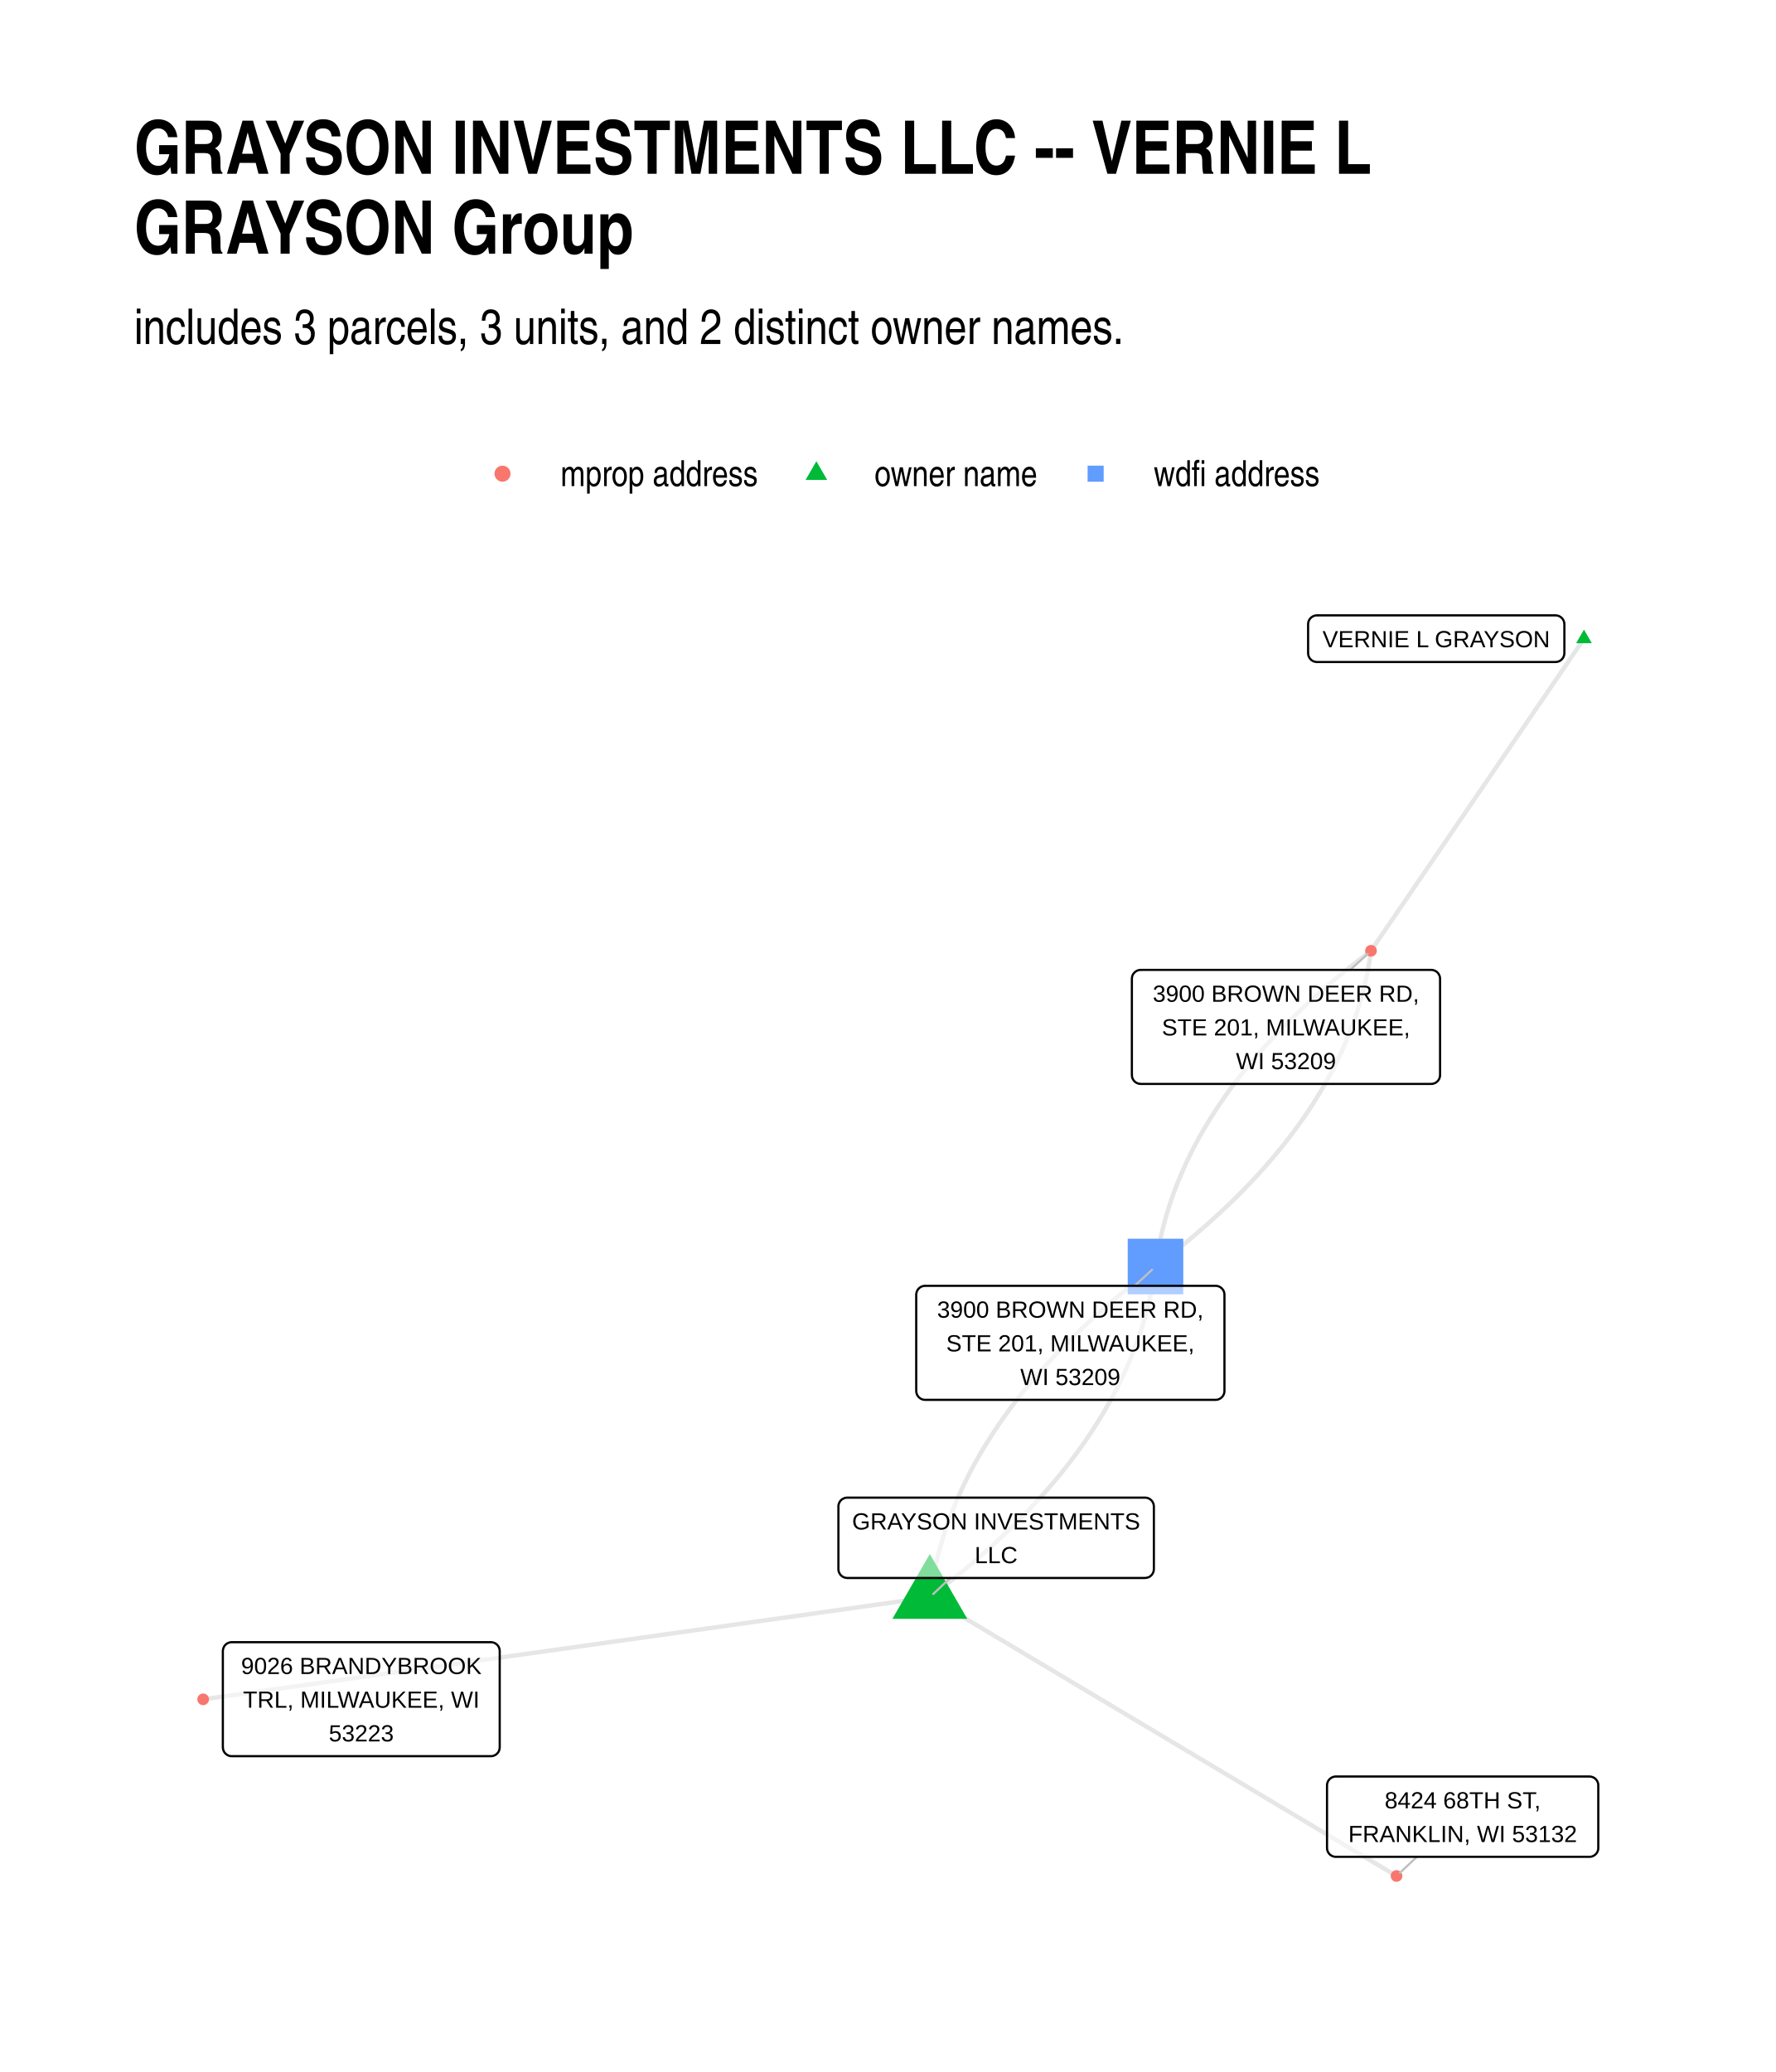
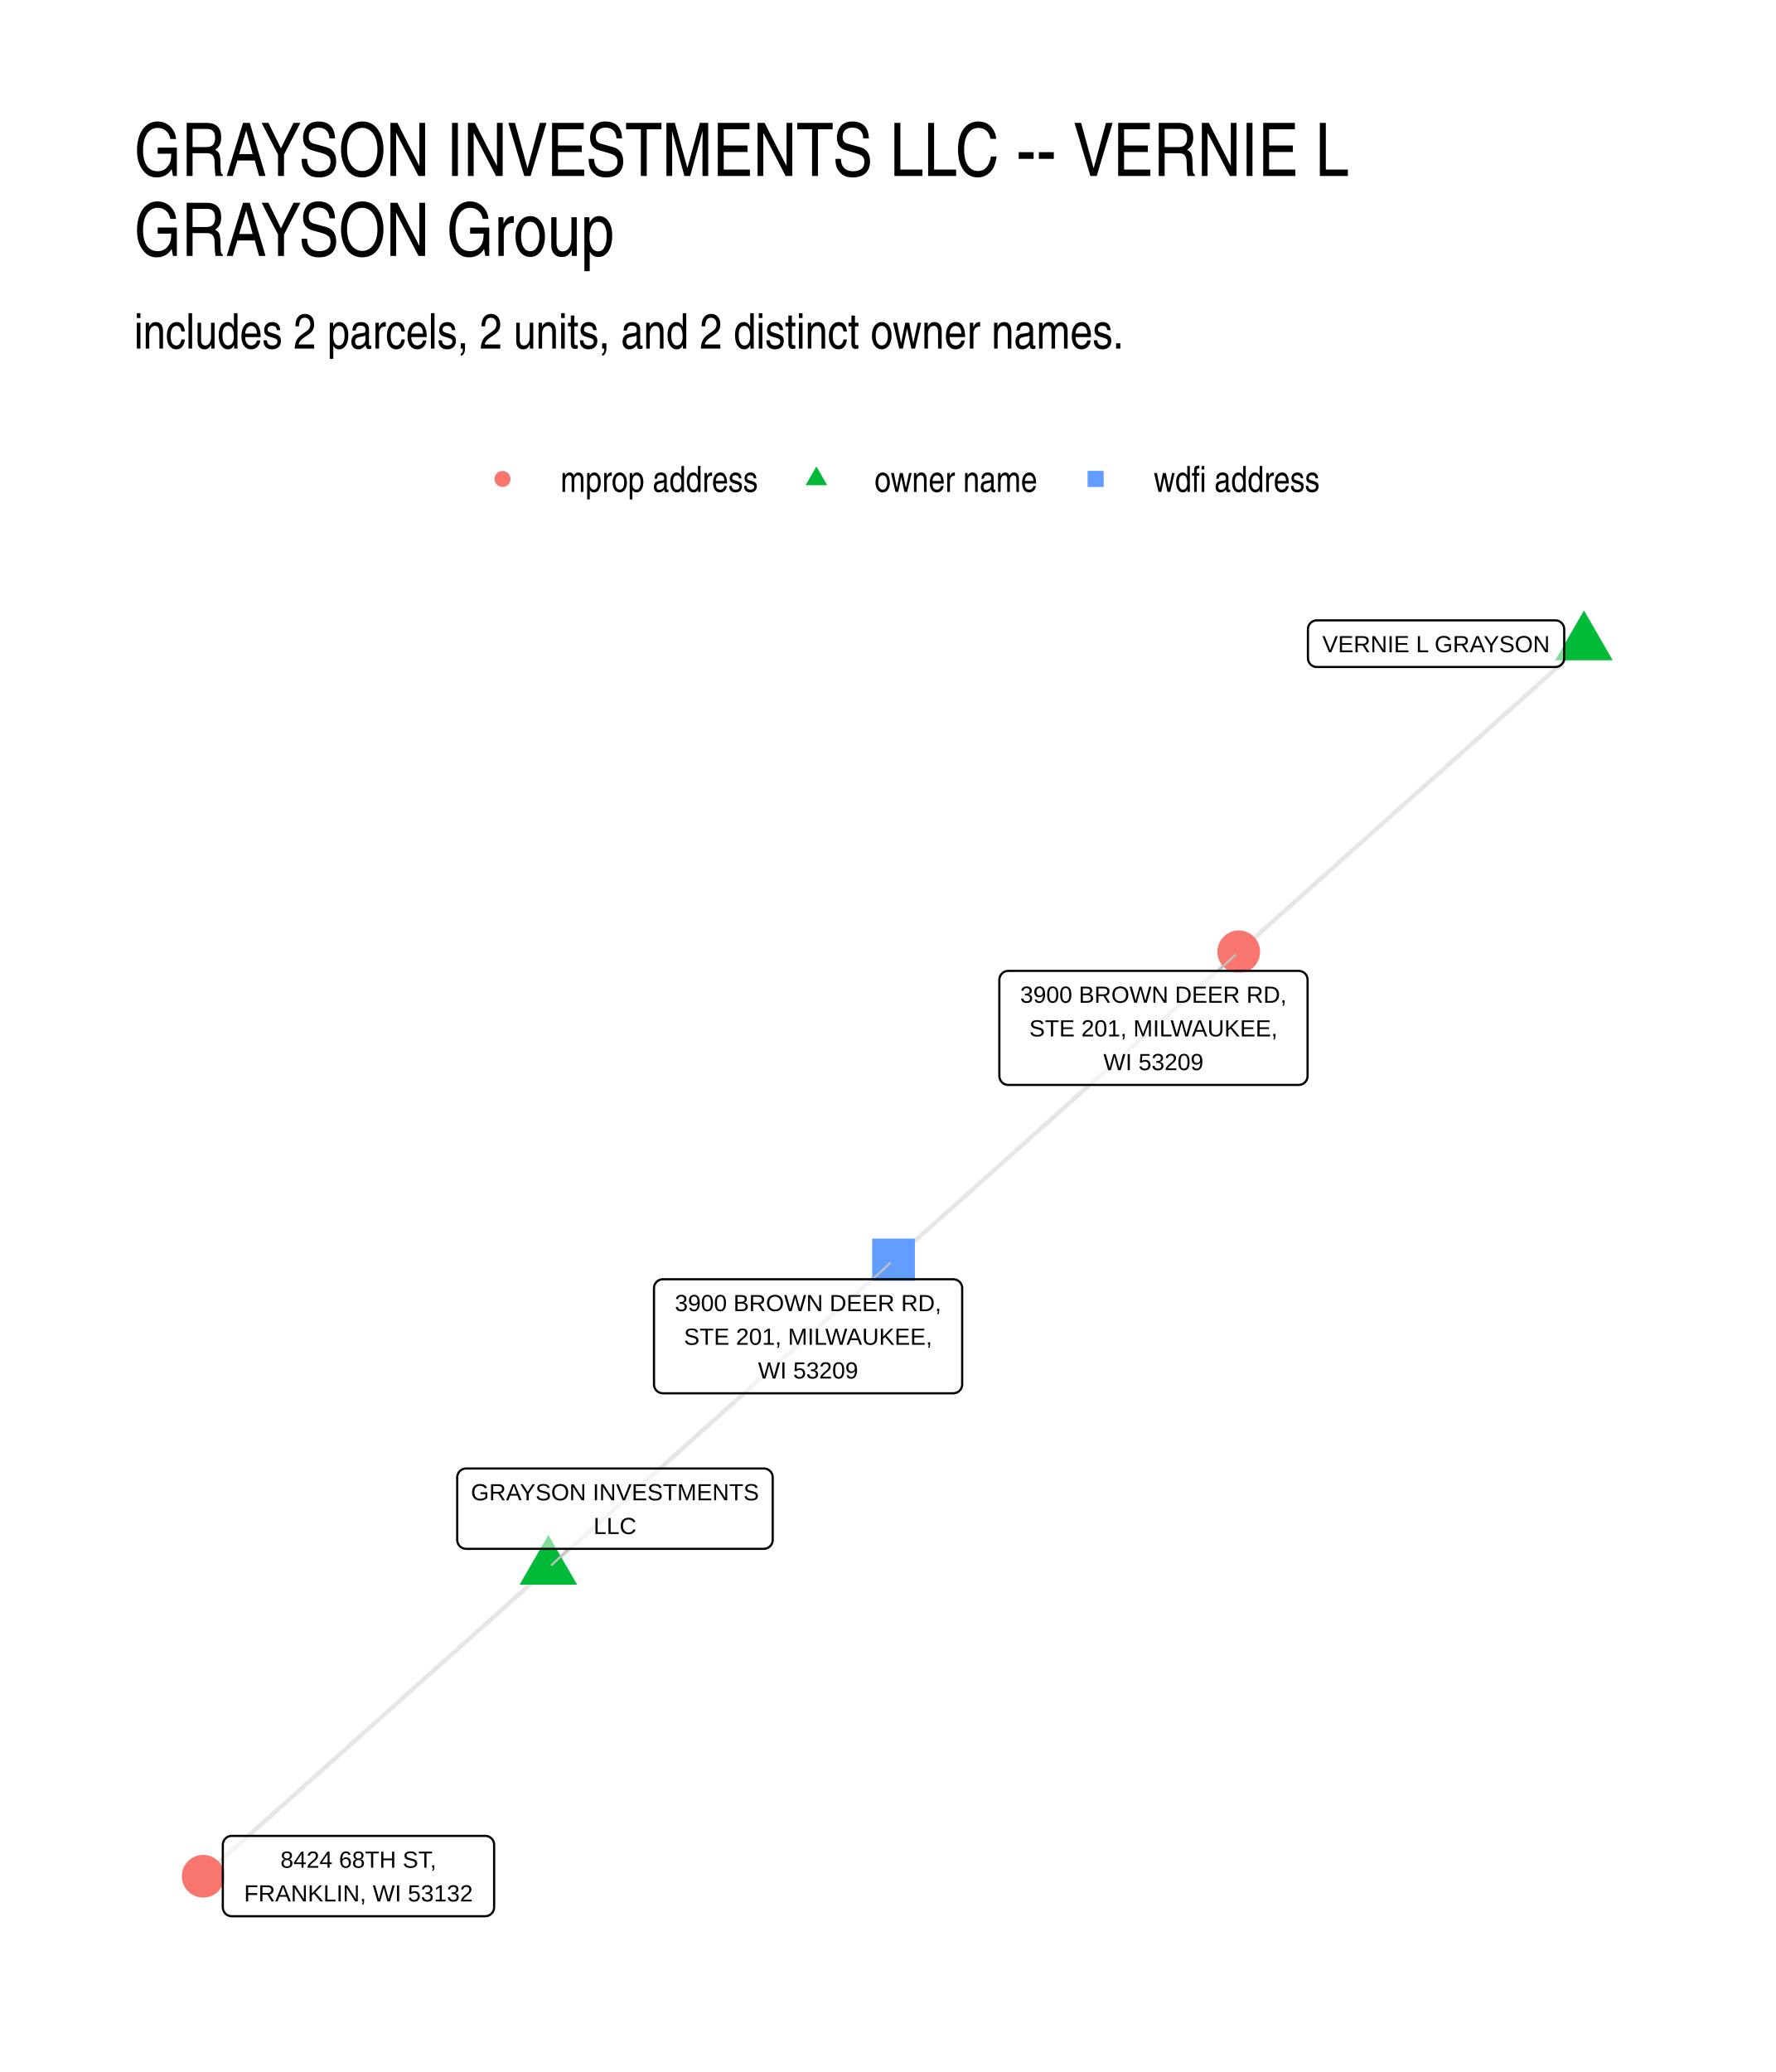
<svg xmlns="http://www.w3.org/2000/svg" width="576" height="672" class="svglite" viewBox="0 0 432 504">
  <defs>
    <style>.svglite line,.svglite polyline,.svglite polygon,.svglite path,.svglite circle{fill:none;stroke:#000000;stroke-linecap:round;stroke-linejoin:round;stroke-miterlimit:10.00}.svglite text{white-space:pre}</style>
  </defs>
  <rect width="100%" height="100%" style="stroke-linecap:round;stroke-linejoin:round;stroke-miterlimit:10.00;stroke:none;fill:#FFFFFF" />
  <defs>
    <clipPath id="cpMC4wMHw0MzIuMDB8MC4wMHw1MDQuMDA=">
      <path d="M0 0h432v504H0z" />
    </clipPath>
  </defs>
  <g clip-path="url(#cpMC4wMHw0MzIuMDB8MC4wMHw1MDQuMDA=)">
    <path d="M0 0h432v504H0z" style="stroke-width:1.07;stroke:none;fill:#FFFFFF" />
  </g>
  <defs>
-     <clipPath id="cpMzIuNjN8NDAyLjExfDE0MC4zMHw0NzEuMzc=">
-       <path d="M32.63 140.3h369.48v331.07H32.63z" />
+     <clipPath id="cpMzIuNjN8NDAyLjExfDE0MS41OHw0NzEuMzc=">
+       <path d="M32.63 141.58h369.48v329.8H32.63z" />
    </clipPath>
  </defs>
-   <g clip-path="url(#cpMzIuNjN8NDAyLjExfDE0MC4zMHw0NzEuMzc=)">
-     <path d="m385.32 155.35-.53.77-.52.77-.52.76-.53.77-.52.77-.52.76-.53.77-.52.77-.52.76-.53.77-.52.77-.52.76-.53.77-.52.77-.52.76-.53.77-.52.77-.52.76-.53.77-.52.77-.52.76-.53.77-.52.77-.52.77-.53.76-.52.77-.52.77-.53.76-.52.77-.52.77-.53.76-.52.77-.52.77-.53.76-.52.77-.52.77-.53.76-.52.77-.52.77-.53.76-.52.77-.52.77-.53.76-.52.77-.52.77-.53.77-.52.76-.52.77-.53.77-.52.76-.52.77-.53.77-.52.76-.52.77-.53.77-.52.76-.52.77-.53.77-.52.76-.52.77-.53.77-.52.76-.52.77-.53.77-.52.77-.52.76-.53.77-.52.77-.52.76-.53.77-.52.77-.52.76-.53.77-.52.77-.52.76-.53.77-.52.77-.52.76-.53.77-.52.77-.52.76-.53.77-.52.77-.52.76-.53.77-.52.77-.52.77-.53.76-.52.77-.52.77-.53.76-.52.77-.52.77-.53.76-.52.77-.52.77-.53.76-.52.77-.52.77M226.19 388.51l-1.79.25-1.78.25-1.79.25-1.78.25-1.79.25-1.78.26-1.79.25-1.78.25-1.79.25-1.79.25-1.78.25-1.79.25-1.78.25-1.79.25-1.78.25-1.79.25-1.78.26-1.79.25-1.79.25-1.78.25-1.79.25-1.78.25-1.79.25-1.78.25-1.79.25-1.78.25-1.79.26-1.79.25-1.78.25-1.79.25-1.78.25-1.79.25-1.78.25-1.79.25-1.78.25-1.79.25-1.79.25-1.78.26-1.79.25-1.78.25-1.79.25-1.78.25-1.79.25-1.78.25-1.79.25-1.78.25-1.79.25-1.79.26-1.78.25-1.79.25-1.78.25-1.79.25-1.78.25-1.79.25-1.78.25-1.79.25-1.79.25-1.78.25-1.79.26-1.78.25-1.79.25-1.78.25-1.79.25-1.78.25-1.79.25-1.79.25-1.78.25-1.79.25-1.78.26-1.79.25-1.78.25-1.79.25-1.78.25-1.79.25-1.79.25-1.78.25-1.79.25-1.78.25-1.79.25-1.78.26-1.79.25-1.78.25-1.79.25-1.78.25-1.79.25-1.79.25-1.78.25-1.79.25-1.78.25-1.79.25-1.78.26-1.79.25-1.78.25-1.79.25-1.79.25-1.78.25-1.79.25-1.78.25-1.79.25m176.77-24.84.99-.75.97-.75.97-.75.96-.75.95-.76.94-.75.94-.76.92-.76.92-.75.91-.77.89-.76.89-.76.88-.76.88-.77.86-.77.85-.76.85-.77.83-.77.83-.78.82-.77.81-.78.8-.77.8-.78.78-.78.77-.78.77-.78.76-.78.75-.78.73-.79.74-.79.72-.78.71-.79.7-.79.7-.79.69-.8.68-.79.66-.8.66-.79.66-.8.64-.8.63-.8.63-.81.61-.8.61-.8.6-.81.59-.81.58-.81.57-.81.57-.81.55-.81.55-.81.53-.82.53-.81.52-.82.51-.82.5-.82.5-.82.48-.83.47-.82.47-.83.46-.82.45-.83.44-.83.43-.83.42-.83.41-.84.41-.83.4-.84.38-.83.38-.84.37-.84.36-.84.35-.85.35-.84.33-.85.33-.84.31-.85.31-.85.3-.85.29-.85.28-.85.27-.86.27-.85.25-.86.25-.86.24-.86.22-.86.22-.86.21-.86.21-.87.19-.87.18-.86.18-.87.17-.87.15-.87.15-.87.14-.88.14-.87.12-.88m-54.9 80.44 1.15.68 1.14.69 1.15.68 1.15.69 1.14.68 1.15.69 1.15.68 1.14.69 1.15.68 1.15.69 1.14.68 1.15.69 1.15.68 1.14.69 1.15.68 1.15.69 1.14.68 1.15.69 1.15.68 1.14.69 1.15.68 1.15.69 1.14.68 1.15.69 1.15.68 1.14.69 1.15.68 1.15.69 1.15.68 1.14.69 1.15.68 1.15.69 1.14.68 1.15.69 1.15.68 1.14.69 1.15.68 1.15.69 1.14.68 1.15.69 1.15.68 1.14.69 1.15.68 1.15.69 1.14.68 1.15.69 1.15.68 1.14.69 1.15.68 1.15.69 1.14.68 1.15.69 1.15.68 1.14.69 1.15.68 1.15.69 1.14.68 1.15.69 1.15.68 1.14.69 1.15.68 1.15.69 1.15.68 1.14.69 1.15.68 1.15.69 1.14.68 1.15.69 1.15.68 1.14.69 1.15.68 1.15.69 1.14.68 1.15.69 1.15.68 1.14.69 1.15.68 1.15.69 1.14.68 1.15.69 1.15.68 1.14.69 1.15.68 1.15.69 1.14.68 1.15.69 1.15.68 1.14.69 1.15.68 1.15.69 1.14.68 1.15.69 1.15.68 1.14.69 1.15.68 1.15.69 1.14.68 1.15.69 1.15.68m-113.53-67.81.12-.88.13-.87.14-.88.15-.87.16-.87.17-.87.17-.87.19-.87.19-.86.2-.87.21-.86.22-.86.23-.86.24-.86.25-.86.25-.86.26-.85.28-.86.28-.85.29-.85.3-.85.31-.85.31-.85.33-.84.33-.85.35-.84.35-.85.36-.84.37-.84.38-.84.38-.83.4-.84.4-.83.42-.84.42-.83.43-.83.44-.83.45-.83.46-.82.46-.83.48-.82.48-.83.5-.82.5-.82.51-.82.52-.82.52-.81.54-.82.55-.81.55-.81.57-.82.57-.81.58-.8.59-.81.6-.81.6-.8.62-.81.63-.8.63-.8.64-.8.65-.8.66-.79.67-.8.68-.79.69-.8.69-.79.71-.79.71-.79.72-.78.73-.79.74-.79.75-.78.76-.78.76-.78.78-.78.78-.78.8-.78.8-.78.81-.77.82-.77.82-.78.84-.77.85-.77.85-.76.86-.77.87-.77.88-.76.89-.76.9-.77.91-.76.91-.75.93-.76.93-.76.95-.75.95-.76.96-.75.96-.75.98-.75.99-.75m0 0 .94-.72.93-.71.93-.72.92-.72.9-.72.9-.72.89-.72.89-.72.87-.73.87-.72.85-.73.85-.73.84-.73.84-.73.82-.73.82-.74.8-.73.8-.74.79-.73.78-.74.78-.74.76-.74.76-.74.75-.75.74-.74.73-.75.72-.75.72-.74.7-.75.7-.75.69-.76.68-.75.67-.75.67-.76.65-.76.65-.76.64-.76.63-.76.62-.76.61-.76.61-.77.6-.76.59-.77.58-.77.57-.77.56-.77.55-.77.55-.77.54-.78.53-.77.52-.78.51-.78.51-.78.49-.78.49-.78.48-.78.47-.79.46-.78.45-.79.45-.79.44-.79.43-.79.42-.79.41-.8.4-.79.4-.8.38-.79.38-.8.37-.8.36-.8.35-.8.35-.81.33-.8.33-.81.32-.8.31-.81.3-.81.3-.81.28-.81.28-.82.27-.81.26-.82.25-.81.24-.82.24-.82.23-.82.21-.82.21-.83.2-.82.2-.83.18-.82.18-.83.17-.83.16-.83.15-.83.14-.84.13-.83.13-.84.12-.83" style="stroke-width:1.07;stroke:#000000;stroke-opacity:0.10;stroke-linecap:butt" />
-     <path d="m281.09 308.07.12-.84.12-.83.14-.84.14-.83.15-.83.16-.83.17-.83.17-.83.19-.83.19-.82.2-.83.21-.82.22-.82.23-.82.23-.82.24-.82.26-.82.26-.81.26-.82.28-.81.29-.81.29-.81.3-.81.31-.81.32-.81.33-.8.34-.81.34-.8.35-.8.36-.8.37-.8.38-.8.39-.8.39-.79.41-.8.41-.79.42-.79.43-.79.43-.79.45-.79.45-.79.47-.78.47-.79.48-.78.48-.78.5-.78.5-.78.52-.78.52-.78.53-.77.53-.78.55-.77.55-.77.57-.78.57-.77.58-.76.59-.77.59-.77.61-.76.61-.76.63-.77.63-.76.63-.76.65-.76.66-.75.66-.76.67-.75.68-.76.69-.75.7-.75.71-.75.71-.75.73-.74.73-.75.74-.74.74-.75.76-.74.77-.74.77-.74.78-.74.79-.74.8-.73.81-.74.81-.73.83-.73.83-.73.84-.73.85-.73.86-.73.86-.73.88-.72.88-.72.89-.73.9-.72.91-.72.92-.71.92-.72.93-.72.95-.71" style="stroke-width:1.07;stroke:#000000;stroke-opacity:0.10;stroke-linecap:butt" />
-     <path d="m385.32 153.14 1.91 3.32h-3.83zM226.19 378l9.1 15.76h-18.2z" style="stroke-width:0.71;stroke:none;fill:#00BA38" />
-     <path d="M274.33 314.83h13.51v-13.52h-13.51z" style="stroke-width:0.71;stroke:none;fill:#619CFF" />
-     <circle cx="333.51" cy="231.27" r="1.42" style="stroke-width:0.71;stroke:none;fill:#F8766D" />
-     <circle cx="49.42" cy="413.35" r="1.42" style="stroke-width:0.71;stroke:none;fill:#F8766D" />
-     <circle cx="339.72" cy="456.32" r="1.42" style="stroke-width:0.71;stroke:none;fill:#F8766D" />
-     <path d="m231.16 383.83-4.14 3.9m48.99-74.96 4.24-3.92m48.22-72.93 4.2-3.88m12 219.62-4.12 3.88" style="stroke-width:0.53;stroke:#BFBFBF" />
-     <path d="M320.37 161.03h58.02-.09l.35-.02.34-.07.32-.12.3-.17.27-.22.23-.26.19-.3.13-.32.09-.34.03-.34h0v-7.03h0l-.03-.35-.09-.33-.13-.32-.19-.3-.23-.26-.27-.22-.3-.17-.32-.12-.34-.07-.26-.02h-58.02l.26.02-.35-.02-.34.04-.34.1-.31.15-.29.2-.25.24-.21.28-.16.3-.11.33-.05.35-.01.17v7.03l.01-.18v.35l.05.34.11.33.16.31.21.28.25.24.29.2.31.15.34.09.34.05z" style="stroke-width:0.53;fill:#FFFFFF;fill-opacity:0.50" />
-     <text x="349.38" y="157.43" lengthAdjust="spacingAndGlyphs" style="font-size:5.69px;font-family:&quot;Liberation Sans&quot;" text-anchor="middle" textLength="55.14">VERNIE L GRAYSON</text>
-     <path d="M206.11 383.83h72.42-.09l.35-.02.34-.07.33-.12.3-.17.27-.22.23-.26.18-.3.14-.32.08-.34.03-.34h0v-15.22h0l-.03-.35-.08-.34-.14-.32-.18-.29-.23-.26-.27-.22-.3-.18-.33-.12-.34-.07-.26-.01h-72.42l.26.01-.35-.01-.35.04-.33.1-.31.15-.29.19-.25.24-.21.28-.16.31-.11.33-.06.34v15.4-.18.35l.06.34.11.33.16.31.21.28.25.24.29.2.31.15.33.09.35.05z" style="stroke-width:0.53;fill:#FFFFFF;fill-opacity:0.50" />
-     <text x="242.32" y="372.03" lengthAdjust="spacingAndGlyphs" style="font-size:5.69px;font-family:&quot;Liberation Sans&quot;" text-anchor="middle" textLength="69.54">GRAYSON INVESTMENTS</text>
-     <text x="242.32" y="380.23" lengthAdjust="spacingAndGlyphs" style="font-size:5.69px;font-family:&quot;Liberation Sans&quot;" text-anchor="middle" textLength="10.31">LLC</text>
-     <path d="M225.04 340.5h70.66-.09l.35-.01.34-.07.32-.13.3-.17.27-.22.23-.26.19-.29.14-.32.08-.34.03-.35h0v-23.41h0l-.03-.35-.08-.34-.14-.32-.19-.29-.23-.26-.27-.22-.3-.18-.32-.12-.34-.07-.26-.01h-70.66l.26.01-.34-.01-.35.04-.33.1-.32.15-.28.19-.25.24-.21.28-.16.31-.11.33-.06.34-.01.18v23.41l.01-.17v.35l.06.34.11.33.16.31.21.27.25.25.28.19.32.15.33.1.35.04z" style="stroke-width:0.53;fill:#FFFFFF;fill-opacity:0.50" />
-     <text x="260.37" y="320.51" lengthAdjust="spacingAndGlyphs" style="font-size:5.69px;font-family:&quot;Liberation Sans&quot;" text-anchor="middle" textLength="67.77">3900 BROWN DEER RD,</text>
-     <text x="260.37" y="328.71" lengthAdjust="spacingAndGlyphs" style="font-size:5.69px;font-family:&quot;Liberation Sans&quot;" text-anchor="middle" textLength="62.28">STE 201, MILWAUKEE,</text>
-     <text x="260.37" y="336.9" lengthAdjust="spacingAndGlyphs" style="font-size:5.69px;font-family:&quot;Liberation Sans&quot;" text-anchor="middle" textLength="27.22">WI 53209</text>
-     <path d="M277.5 263.66h70.65l-.08-.01.34-.01.34-.07.33-.12.3-.18.27-.22.23-.26.18-.29.14-.32.08-.34.03-.34h0v-23.42h0l-.03-.35-.08-.33-.14-.32-.18-.3-.23-.26-.27-.22-.3-.17-.33-.13-.34-.06-.26-.02H277.5l.26.02-.35-.02-.34.04-.34.1-.31.15-.29.2-.25.24-.21.27-.16.31-.11.33-.05.35-.01.17v23.42l.01-.18v.35l.05.34.11.33.16.31.21.28.25.24.29.2.31.14.34.1.34.04z" style="stroke-width:0.53;fill:#FFFFFF;fill-opacity:0.50" />
-     <text x="312.83" y="243.67" lengthAdjust="spacingAndGlyphs" style="font-size:5.69px;font-family:&quot;Liberation Sans&quot;" text-anchor="middle" textLength="67.77">3900 BROWN DEER RD,</text>
-     <text x="312.83" y="251.86" lengthAdjust="spacingAndGlyphs" style="font-size:5.69px;font-family:&quot;Liberation Sans&quot;" text-anchor="middle" textLength="62.28">STE 201, MILWAUKEE,</text>
-     <text x="312.83" y="260.06" lengthAdjust="spacingAndGlyphs" style="font-size:5.69px;font-family:&quot;Liberation Sans&quot;" text-anchor="middle" textLength="27.22">WI 53209</text>
-     <path d="M56.37 427.18h63.03-.08l.34-.01.34-.07.33-.13.3-.17.27-.22.23-.26.19-.29.13-.32.08-.34.03-.35h0v-23.41h0l-.03-.35-.08-.34-.13-.32-.19-.29-.23-.26-.27-.22-.3-.18-.33-.12-.34-.07-.26-.01H56.37l.26.01-.34-.01-.35.04-.33.1-.32.14-.28.2-.25.24-.21.28-.16.31-.11.33-.06.34-.01.18v23.41l.01-.17v.35l.06.34.11.33.16.31.21.27.25.24.28.2.32.15.33.1.35.04z" style="stroke-width:0.53;fill:#FFFFFF;fill-opacity:0.50" />
-     <text x="87.89" y="407.19" lengthAdjust="spacingAndGlyphs" style="font-size:5.69px;font-family:&quot;Liberation Sans&quot;" text-anchor="middle" textLength="60.15">9026 BRANDYBROOK</text>
-     <text x="87.89" y="415.39" lengthAdjust="spacingAndGlyphs" style="font-size:5.69px;font-family:&quot;Liberation Sans&quot;" text-anchor="middle" textLength="58.64">TRL, MILWAUKEE, WI</text>
-     <text x="87.89" y="423.58" lengthAdjust="spacingAndGlyphs" style="font-size:5.69px;font-family:&quot;Liberation Sans&quot;" text-anchor="middle" textLength="18.11">53223</text>
-     <path d="M324.97 451.66h61.67-.08l.34-.01.35-.07.32-.13.3-.17.27-.22.23-.26.19-.29.13-.32.09-.34.02-.35h0v-15.22h0l-.02-.34-.09-.34-.13-.32-.19-.3-.23-.26-.27-.22-.3-.17-.32-.12-.35-.07-.26-.02h-61.67l.26.02-.35-.02-.34.05-.34.09-.31.15-.29.2-.25.24-.21.28-.16.31-.11.33-.05.34-.01.17v15.22l.01-.17v.35l.05.34.11.33.16.31.21.28.25.24.29.19.31.15.34.1.34.04z" style="stroke-width:0.53;fill:#FFFFFF;fill-opacity:0.50" />
-     <text x="355.81" y="439.87" lengthAdjust="spacingAndGlyphs" style="font-size:5.69px;font-family:&quot;Liberation Sans&quot;" text-anchor="middle" textLength="41.99">8424 68TH ST,</text>
-     <text x="355.81" y="448.06" lengthAdjust="spacingAndGlyphs" style="font-size:5.69px;font-family:&quot;Liberation Sans&quot;" text-anchor="middle" textLength="58.8">FRANKLIN, WI 53132</text>
+   <g clip-path="url(#cpMzIuNjN8NDAyLjExfDE0MS41OHw0NzEuMzc=)">
+     <path d="m385.32 156.57-.85.75-.85.76-.85.76-.85.76-.84.75-.85.76-.85.76-.85.75-.85.76-.85.76-.84.76-.85.75-.85.76-.85.76-.85.75-.84.76-.85.76-.85.76-.85.75-.85.76-.85.76-.84.75-.85.76-.85.76-.85.75-.85.76-.85.76-.84.76-.85.75-.85.76-.85.76-.85.75-.84.76-.85.76-.85.76-.85.75-.85.76-.85.76-.84.75-.85.76-.85.76-.85.76-.85.75-.85.76-.84.76-.85.75-.85.76-.85.76-.85.75-.84.76-.85.76-.85.76-.85.75-.85.76-.85.76-.84.75-.85.76-.85.76-.85.76-.85.75-.85.76-.84.76-.85.75-.85.76-.85.76-.85.75-.84.76-.85.76-.85.76-.85.75-.85.76-.85.76-.84.75-.85.76-.85.76-.85.76-.85.75-.85.76-.84.76-.85.75-.85.76-.85.76-.85.76-.84.75-.85.76-.85.76-.85.75-.85.76-.85.76-.84.75-.85.76-.85.76-.85.76-.85.75-.85.76-.84.76-.85.75-.85.76-.85.76m-167.95 149.9-.84.76-.85.76-.85.76-.85.75-.85.76-.85.76-.84.75-.85.76-.85.76-.85.76-.85.75-.84.76-.85.76-.85.75-.85.76-.85.76-.85.76-.84.75-.85.76-.85.76-.85.75-.85.76-.84.76-.85.76-.85.75-.85.76-.85.76-.85.75-.84.76-.85.76-.85.76-.85.75-.85.76-.84.76-.85.75-.85.76-.85.76-.85.76-.85.75-.84.76-.85.76-.85.75-.85.76-.85.76-.84.76-.85.75-.85.76-.85.76-.85.75-.85.76-.84.76-.85.76-.85.75-.85.76-.85.76-.85.75-.84.76-.85.76-.85.76-.85.75-.85.76-.84.76-.85.75-.85.76-.85.76-.85.76-.85.75-.84.76-.85.76-.85.75-.85.76-.85.76-.84.76-.85.75-.85.76-.85.76-.85.75-.85.76-.84.76-.85.76-.85.75-.85.76-.85.76-.84.75-.85.76-.85.76-.85.76-.85.75-.85.76-.84.76-.85.75-.85.76-.85.76-.85.76-.84.75-.85.76-.85.76-.85.75-.85.76m83.97-74.96.85-.75.85-.76.85-.76.85-.75.85-.76.84-.76.85-.75.85-.76.85-.76.85-.76.84-.75.85-.76.85-.76.85-.75.85-.76.85-.76.84-.76.85-.75.85-.76.85-.76.85-.75.84-.76.85-.76.85-.76.85-.75.85-.76.85-.76.84-.75.85-.76.85-.76.85-.76.85-.75.84-.76.85-.76.85-.75.85-.76.85-.76.85-.76.84-.75.85-.76.85-.76.85-.75.85-.76.85-.76.84-.76.85-.75.85-.76.85-.76.85-.75.84-.76.85-.76.85-.76.85-.75.85-.76.85-.76.84-.75.85-.76.85-.76.85-.76.85-.75.84-.76.85-.76.85-.75.85-.76.85-.76.85-.76.84-.75.85-.76.85-.76.85-.75.85-.76.84-.76.85-.76.85-.75.85-.76.85-.76.85-.75.84-.76.85-.76.85-.76.85-.75.85-.76.85-.76.84-.75.85-.76.85-.76.85-.76.85-.75.84-.76.85-.76.85-.75.85-.76.85-.76.85-.76.84-.75.85-.76.85-.76.85-.75.85-.76m0 0 .84-.76.85-.75.85-.76.85-.76.85-.76.85-.75.84-.76.85-.76.85-.75.85-.76.85-.76.85-.76.84-.75.85-.76.85-.76.85-.75.85-.76.84-.76.85-.76.85-.75.85-.76.85-.76.85-.75.84-.76.85-.76.85-.75.85-.76.85-.76.85-.76.84-.75.85-.76.85-.76.85-.75.85-.76.84-.76.85-.76.85-.75.85-.76.85-.76.85-.75.84-.76.85-.76.85-.76.85-.75.85-.76.85-.76.84-.75.85-.76.85-.76.85-.75.85-.76.84-.76.85-.76.85-.75.85-.76.85-.76.85-.75.84-.76.85-.76.85-.76.85-.75.85-.76.85-.76.84-.75.85-.76.85-.76.85-.76.85-.75.84-.76.85-.76.85-.75.85-.76.85-.76.85-.75.84-.76.85-.76.85-.76.85-.75.85-.76.85-.76.84-.75.85-.76.85-.76.85-.76.85-.75.84-.76.85-.76.85-.75.85-.76.85-.76.85-.75.84-.76.85-.76.85-.76.85-.75.85-.76.85-.76.84-.75.85-.76" style="stroke-width:1.07;stroke:#000000;stroke-opacity:0.10;stroke-linecap:butt" />
+     <path d="m385.32 148.49 6.99 12.12h-13.99zM133.39 373.35l7 12.11H126.4z" style="stroke-width:0.71;stroke:none;fill:#00BA38" />
+     <path d="M212.17 311.66h10.39v-10.38h-10.39z" style="stroke-width:0.71;stroke:none;fill:#619CFF" />
+     <circle cx="301.34" cy="231.52" r="5.19" style="stroke-width:0.71;stroke:none;fill:#F8766D" />
+     <circle cx="49.42" cy="456.38" r="5.19" style="stroke-width:0.71;stroke:none;fill:#F8766D" />
+     <path d="m138.39 376.74-4.16 3.9m78.03-69.47 4.26-3.93m79.78-71.08 4.2-3.87" style="stroke-width:0.53;stroke:#BFBFBF" />
+     <path d="M320.33 162.24h58.02-.09l.35-.01.34-.07.32-.12.3-.18.27-.22.23-.26.19-.29.14-.32.08-.34.03-.35h0v-7.02h0l-.03-.35-.08-.34-.14-.32-.19-.29-.23-.26-.27-.22-.3-.17-.32-.13-.34-.07-.26-.01h-58.02l.26.01-.35-.01-.34.04-.34.1-.31.15-.29.19-.25.24-.21.28-.16.31-.11.33-.05.34-.01.18v7.02l.01-.17v.35l.05.34.11.33.16.31.21.28.25.24.29.19.31.15.34.1.34.04z" style="stroke-width:0.53;fill:#FFFFFF;fill-opacity:0.50" />
+     <text x="349.34" y="158.64" lengthAdjust="spacingAndGlyphs" style="font-size:5.69px;font-family:&quot;Liberation Sans&quot;" text-anchor="middle" textLength="55.14">VERNIE L GRAYSON</text>
+     <path d="M113.38 376.74h72.43l-.09-.01.35-.01.34-.07.32-.12.31-.18.26-.22.24-.26.18-.29.14-.32.08-.34.03-.34h0v-15.22h0l-.03-.35-.08-.34-.14-.32-.18-.29-.24-.26-.26-.22-.31-.18-.32-.12-.34-.07-.26-.01h-72.43l.26.01-.34-.01-.35.04-.33.1-.32.14-.28.2-.25.24-.21.28-.16.31-.11.33-.06.34-.01.18v15.22l.01-.18v.35l.06.34.11.33.16.31.21.28.25.24.28.2.32.15.33.09.35.04z" style="stroke-width:0.53;fill:#FFFFFF;fill-opacity:0.50" />
+     <text x="149.6" y="364.94" lengthAdjust="spacingAndGlyphs" style="font-size:5.69px;font-family:&quot;Liberation Sans&quot;" text-anchor="middle" textLength="69.54">GRAYSON INVESTMENTS</text>
+     <text x="149.6" y="373.14" lengthAdjust="spacingAndGlyphs" style="font-size:5.69px;font-family:&quot;Liberation Sans&quot;" text-anchor="middle" textLength="10.31">LLC</text>
+     <path d="M161.25 338.91h70.65l-.08-.01.34-.01.34-.07.33-.12.3-.18.27-.22.23-.26.19-.29.13-.32.09-.34.02-.34h0v-23.42h0l-.02-.35-.09-.33-.13-.32-.19-.3-.23-.26-.27-.22-.3-.17-.33-.12-.34-.07-.26-.02h-70.65l.26.02-.35-.02-.34.04-.34.1-.31.15-.29.2-.25.24-.21.28-.16.3-.11.33-.05.35-.01.17v23.42l.01-.18v.35l.05.34.11.33.16.31.21.28.25.24.29.2.31.15.34.09.34.04z" style="stroke-width:0.53;fill:#FFFFFF;fill-opacity:0.50" />
+     <text x="196.58" y="318.92" lengthAdjust="spacingAndGlyphs" style="font-size:5.69px;font-family:&quot;Liberation Sans&quot;" text-anchor="middle" textLength="67.77">3900 BROWN DEER RD,</text>
+     <text x="196.58" y="327.11" lengthAdjust="spacingAndGlyphs" style="font-size:5.69px;font-family:&quot;Liberation Sans&quot;" text-anchor="middle" textLength="62.28">STE 201, MILWAUKEE,</text>
+     <text x="196.58" y="335.31" lengthAdjust="spacingAndGlyphs" style="font-size:5.69px;font-family:&quot;Liberation Sans&quot;" text-anchor="middle" textLength="27.22">WI 53209</text>
+     <path d="M245.26 263.9h70.66-.09l.35-.02.34-.07.32-.12.31-.17.26-.22.24-.26.18-.3.14-.32.08-.34.03-.34h0v-23.42h0l-.03-.34-.08-.34-.14-.32-.18-.3-.24-.26-.26-.22-.31-.17-.32-.12-.34-.07-.26-.02h-70.66l.27.02-.35-.02-.35.05-.33.09-.32.15-.28.2-.25.24-.21.28-.16.3-.11.33-.06.35-.01.17v23.42l.01-.18v.35l.06.34.11.33.16.31.21.28.25.24.28.2.32.15.33.09.35.05z" style="stroke-width:0.53;fill:#FFFFFF;fill-opacity:0.50" />
+     <text x="280.59" y="243.91" lengthAdjust="spacingAndGlyphs" style="font-size:5.69px;font-family:&quot;Liberation Sans&quot;" text-anchor="middle" textLength="67.77">3900 BROWN DEER RD,</text>
+     <text x="280.59" y="252.1" lengthAdjust="spacingAndGlyphs" style="font-size:5.69px;font-family:&quot;Liberation Sans&quot;" text-anchor="middle" textLength="62.28">STE 201, MILWAUKEE,</text>
+     <text x="280.59" y="260.3" lengthAdjust="spacingAndGlyphs" style="font-size:5.69px;font-family:&quot;Liberation Sans&quot;" text-anchor="middle" textLength="27.22">WI 53209</text>
+     <path d="M56.36 466.11h61.68-.09l.35-.02.34-.07.32-.12.31-.18.26-.22.24-.26.18-.29.14-.32.08-.34.03-.34h0v-15.22h0l-.03-.35-.08-.34-.14-.32-.18-.29-.24-.26-.26-.22-.31-.18-.32-.12-.34-.07-.26-.01H56.36l.26.01-.34-.01-.35.04-.33.1-.32.14-.28.2-.25.24-.21.28-.16.31-.11.33-.06.34-.01.18v15.22l.01-.18v.35l.06.34.11.33.16.31.21.28.25.24.28.2.32.15.33.09.35.05z" style="stroke-width:0.53;fill:#FFFFFF;fill-opacity:0.50" />
+     <text x="87.2" y="454.31" lengthAdjust="spacingAndGlyphs" style="font-size:5.69px;font-family:&quot;Liberation Sans&quot;" text-anchor="middle" textLength="41.99">8424 68TH ST,</text>
+     <text x="87.2" y="462.51" lengthAdjust="spacingAndGlyphs" style="font-size:5.69px;font-family:&quot;Liberation Sans&quot;" text-anchor="middle" textLength="58.8">FRANKLIN, WI 53132</text>
  </g>
  <g clip-path="url(#cpMC4wMHw0MzIuMDB8MC4wMHw1MDQuMDA=)">
-     <circle cx="122.24" cy="115.22" r="1.95" style="stroke-width:0.71;stroke:none;fill:#F8766D" />
-     <path d="m198.59 112.18 2.63 4.56h-5.26z" style="stroke-width:0.71;stroke:none;fill:#00BA38" />
-     <path d="M264.57 117.18h3.91v-3.91h-3.91z" style="stroke-width:0.71;stroke:none;fill:#619CFF" />
-     <text x="136.36" y="118.25" lengthAdjust="spacingAndGlyphs" style="font-size:8.80px;font-family:&quot;Liberation Sans Narrow&quot;" textLength="48.12">mprop address</text>
-     <text x="212.71" y="118.25" lengthAdjust="spacingAndGlyphs" style="font-size:8.80px;font-family:&quot;Liberation Sans Narrow&quot;" textLength="39.69">owner name</text>
-     <text x="280.64" y="118.25" lengthAdjust="spacingAndGlyphs" style="font-size:8.80px;font-family:&quot;Liberation Sans Narrow&quot;" textLength="40.5">wdfi address</text>
-     <text x="32.63" y="83.67" lengthAdjust="spacingAndGlyphs" style="font-size:12.00px;font-family:&quot;Liberation Sans Narrow&quot;" textLength="241.29">includes 3 parcels, 3 units, and 2 distinct owner names.</text>
-     <text x="32.63" y="42.27" lengthAdjust="spacingAndGlyphs" style="font-size:18.00px;font-weight:bold;font-family:&quot;Liberation Sans Narrow&quot;" textLength="301.2">GRAYSON INVESTMENTS LLC -- VERNIE L</text>
-     <text x="32.63" y="61.71" lengthAdjust="spacingAndGlyphs" style="font-size:18.00px;font-weight:bold;font-family:&quot;Liberation Sans Narrow&quot;" textLength="121.64">GRAYSON Group</text>
+     <circle cx="122.25" cy="116.5" r="1.95" style="stroke-width:0.71;stroke:none;fill:#F8766D" />
+     <path d="m198.6 113.46 2.63 4.56h-5.27z" style="stroke-width:0.71;stroke:none;fill:#00BA38" />
+     <path d="M264.57 118.45h3.91v-3.91h-3.91z" style="stroke-width:0.71;stroke:none;fill:#619CFF" />
+     <text x="136.37" y="119.66" lengthAdjust="spacingAndGlyphs" style="font-size:8.80px;font-weight:0;font-family:&quot;Nimbus Sans Narrow&quot;" textLength="48.11">mprop address</text>
+     <text x="212.72" y="119.66" lengthAdjust="spacingAndGlyphs" style="font-size:8.80px;font-weight:0;font-family:&quot;Nimbus Sans Narrow&quot;" textLength="39.69">owner name</text>
+     <text x="280.64" y="119.66" lengthAdjust="spacingAndGlyphs" style="font-size:8.80px;font-weight:0;font-family:&quot;Nimbus Sans Narrow&quot;" textLength="40.49">wdfi address</text>
+     <text x="32.63" y="84.79" lengthAdjust="spacingAndGlyphs" style="font-size:12.00px;font-weight:0;font-family:&quot;Nimbus Sans Narrow&quot;" textLength="241.18">includes 2 parcels, 2 units, and 2 distinct owner names.</text>
+     <text x="32.63" y="42.81" lengthAdjust="spacingAndGlyphs" style="font-size:18.00px;font-weight:0;font-family:&quot;Nimbus Sans Narrow&quot;" textLength="302.68">GRAYSON INVESTMENTS LLC -- VERNIE L</text>
+     <text x="32.63" y="62.25" lengthAdjust="spacingAndGlyphs" style="font-size:18.00px;font-weight:0;font-family:&quot;Nimbus Sans Narrow&quot;" textLength="123.03">GRAYSON Group</text>
  </g>
</svg>
